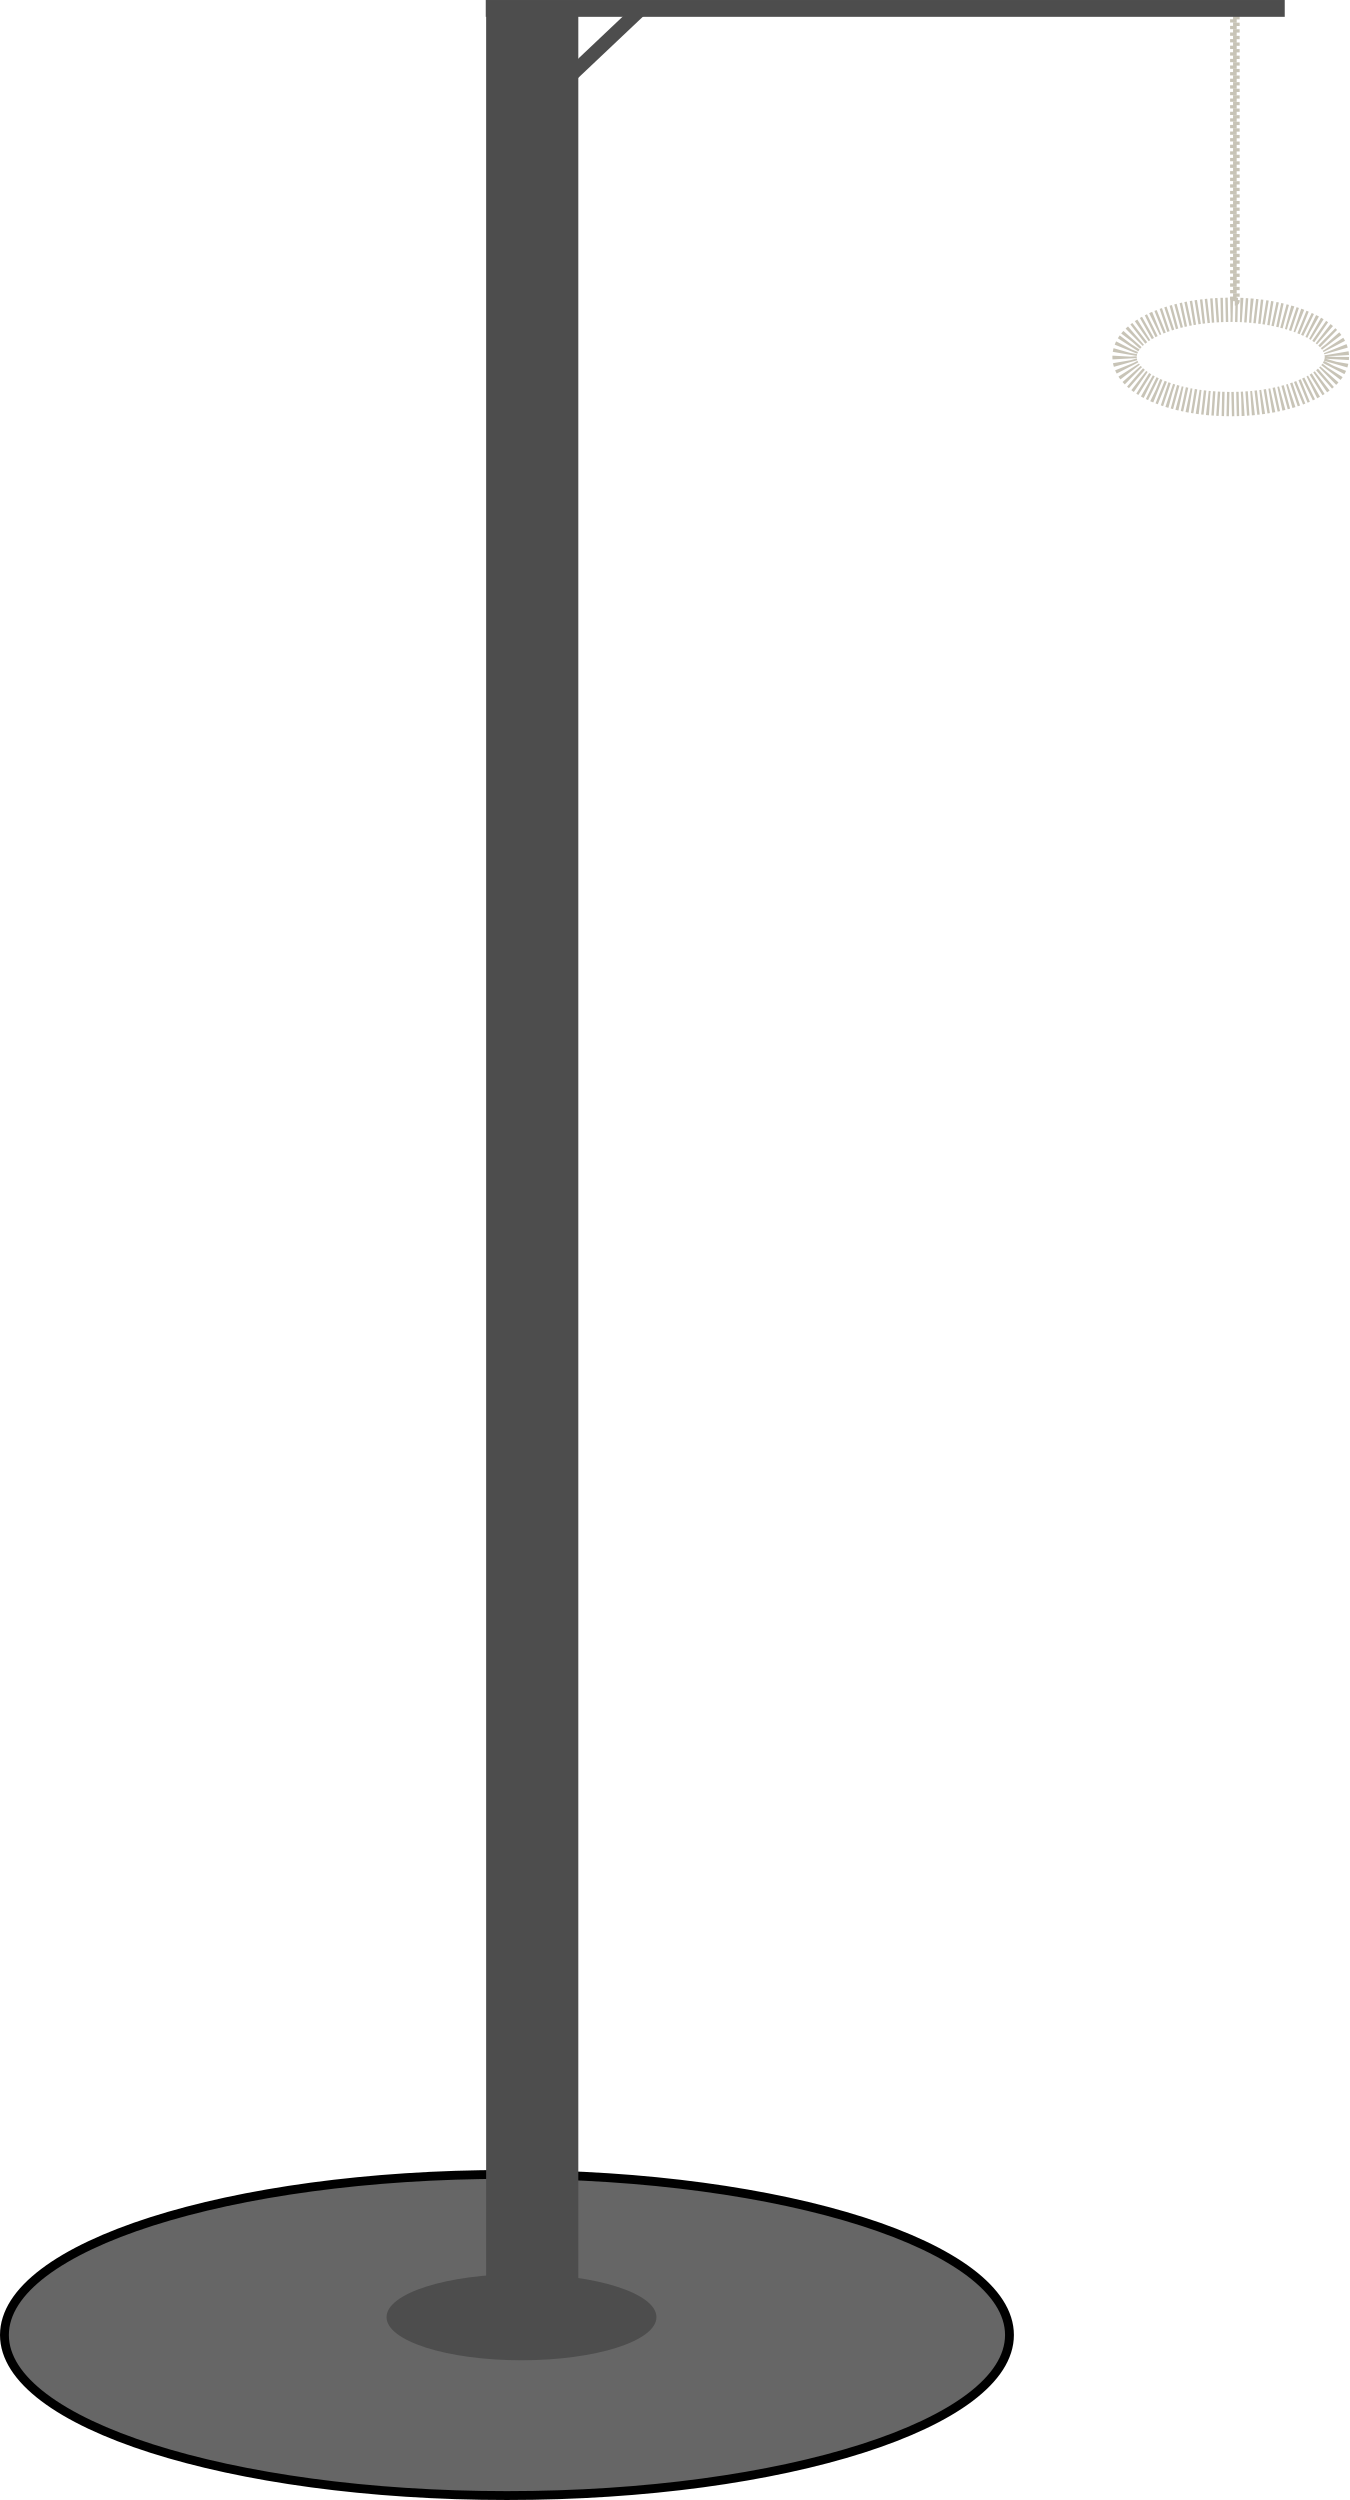
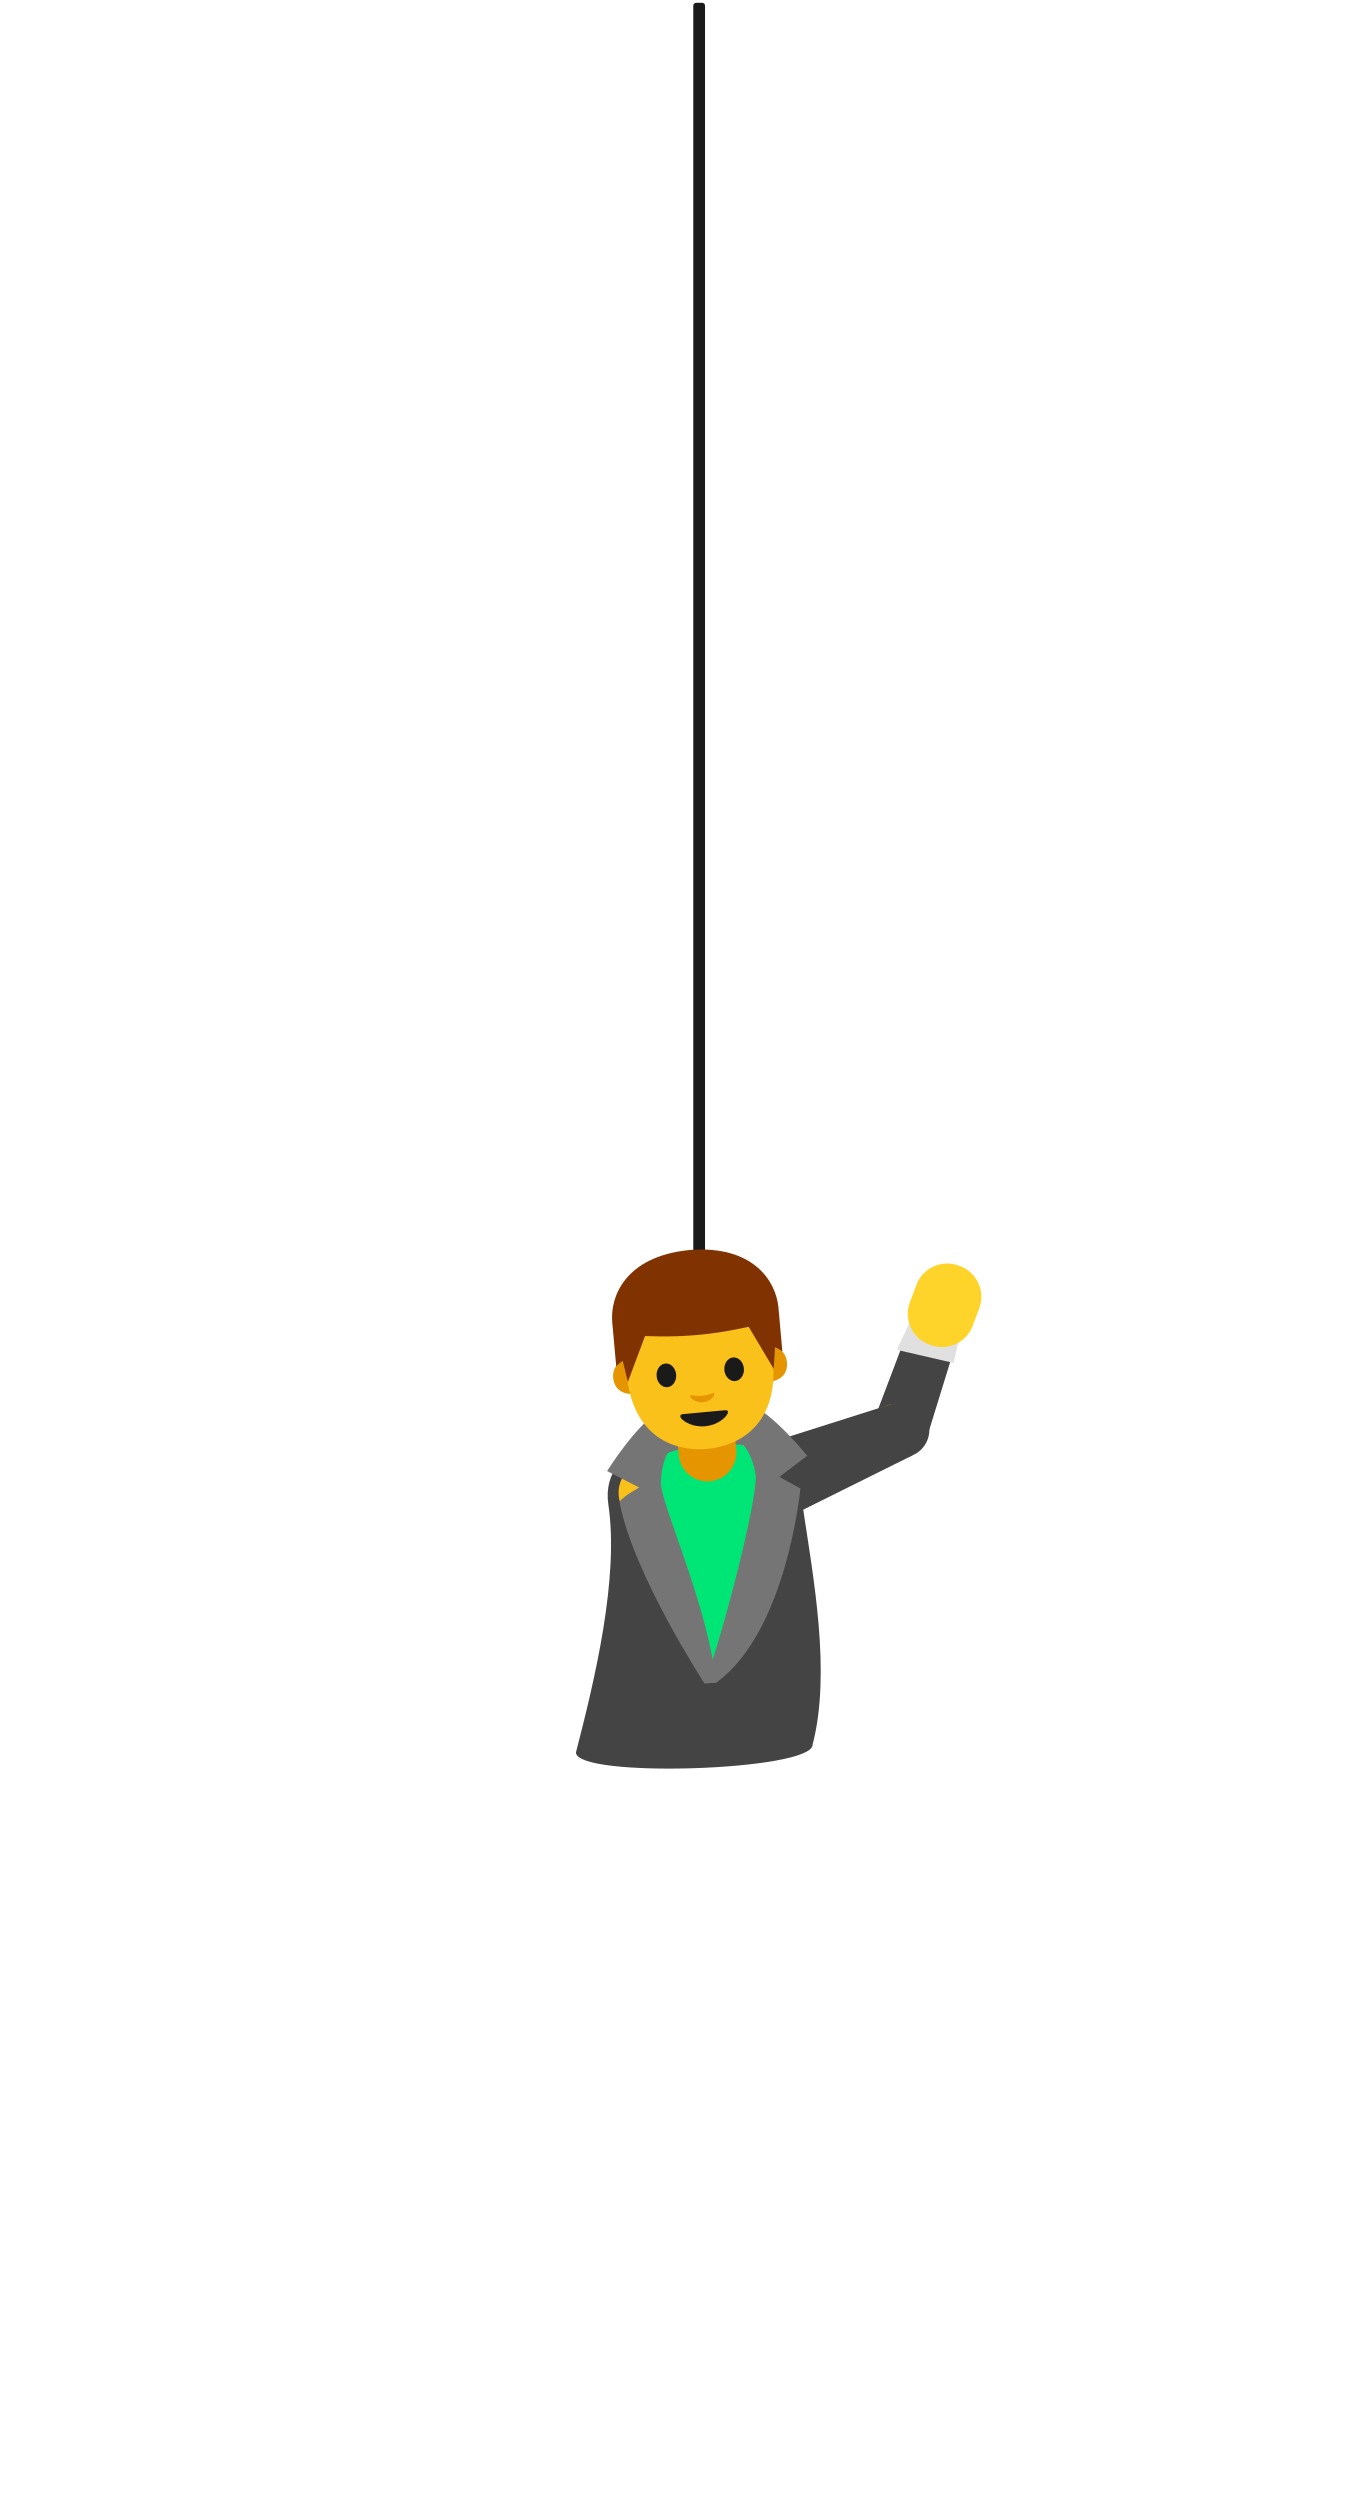
- <svg xmlns="http://www.w3.org/2000/svg" width="257.873" height="477.879" viewBox="0 0 68.229 126.439" version="1.1" id="svg1">
+ <svg xmlns="http://www.w3.org/2000/svg" width="257.873" height="477.879" viewBox="0 0 68.229 126.439" version="1.1" id="svg1" xml:space="preserve">
  <defs id="defs1" />
-   <g id="layer1" transform="translate(-2.944547,-3.61955)">
-     <ellipse style="fill:#666666;stroke:#000000;stroke-width:0.448;stroke-dasharray:none;stroke-opacity:1" id="path1" cx="28.584" cy="121.713" rx="25.415" ry="8.121" />
-     <rect style="fill:#4d4d4d;stroke-width:59.168" id="rect2" width="4.662" height="117.961" x="27.531" y="4.053" ry="0" />
-     <ellipse style="fill:#4d4d4d;stroke-width:10.733" id="path1-1" cx="29.319" cy="120.811" rx="6.825" ry="2.181" />
-     <rect style="fill:none;stroke:#c8c4b7;stroke-width:0.334;stroke-dasharray:0.167, 0.167;stroke-dashoffset:0;stroke-opacity:1" id="rect5" width="0.15" height="14.748" x="65.324" y="4.162" ry="0.06" />
-     <rect style="fill:#4d4d4d;stroke-width:43.973" id="rect3" width="40.409" height="0.851" x="27.512" y="3.62" />
-     <rect style="fill:#4d4d4d;stroke-width:53.578" id="rect4" width="0.706" height="5.039" x="26.907" y="-22.755" transform="rotate(46.58468)" />
-     <ellipse style="fill:none;stroke:#c8c4b7;stroke-width:1.23;stroke-dasharray:0.123, 0.123;stroke-dashoffset:0;stroke-opacity:1" id="path5" cx="65.189" cy="21.672" rx="5.37" ry="2.386" />
+   <rect style="fill:#1a1a1a;stroke-width:0.811;stroke-dasharray:0.171, 0.171" id="rect1" width="0.595" height="64.845" x="35.063" y="0.143" ry="0.144" />
+   <g id="g1" transform="matrix(0.3672409,0,0,0.3672409,-5.699673,71.53319)">
+     <path fill="#444444" d="m 115.848,4.516 h -9.6 c -4.73,0 -7.6,3.5 -6.95,7.88 1.51,10.12 -1.88,24.18 -4.46,34.16 0,3.6 32.59,2.54 32.59,-1.06 2.58,-9.98 0.11,-22.98 -1.4,-33.1 -0.66,-4.39 -5.46,-7.88 -10.18,-7.88" id="path1" />
+     <circle cx="81.797" cy="66.772" r="4.33" fill="#fbc11b" transform="rotate(-33.361)" id="circle5" />
+     <path fill="#444444" d="m 141.848,-14.964 6.41,1.66 -4.76,15.43 -7.4,-1.91 z" id="path7" />
+     <path fill="#fbc11b" d="m 141.138,5.656 -2.9,-7.07 -16.8,6.24 3.29,8.02 z" id="path8" />
+     <circle cx="128.462" cy="54.911" r="3.82" fill="#444444" transform="rotate(-22.271)" id="circle8" />
+     <circle cx="110.556" cy="54.827" r="4.33" fill="#fbc11b" transform="rotate(-22.271)" id="circle9" />
+     <path fill="#444444" d="m 117.898,10.966 c -1.09,-2.67 0.18,-5.73 2.86,-6.82 l 17.49,-5.55 2.9,7.07 -16.42,8.16 c -2.68,1.09 -5.74,-0.19 -6.83,-2.86" id="path9" />
+     <path fill="#e0e0e0" d="m 141.858,-14.974 6.41,1.64 -1.43,6.25 -7.8,-1.8 z" id="path10" />
+     <path fill="#00e676" d="m 107.298,5.346 4.54,-1.81 h 5.27 l 2.76,2.41 1.12,9.68 -3.48,11.27 -4.17,8.27 -1.81,-4.82 -4.1,-11.81 -2.39,-6.18 V 8.836 Z" id="path21" />
+     <path fill="#757575" d="m 107.488,5.276 c 0,0 -0.89,1.42 -0.95,4.11 -0.06,2.93 6.48,16.8 7.6,27.58 l -1.61,0.07 c 0,0 -9.88,-15.15 -11.69,-25 0.56,-0.81 2.71,-1.96 2.71,-1.96 L 99.128,7.806 c 0,0 4.07,-6.5 7.17,-8.17 1.51,-0.3 4.38,-0.43 4.97,-0.41 l 0.27,4.85 z" id="path22" />
+     <path fill="#757575" d="m 117.898,4.226 c 0,0 1.34,1.44 1.68,4.1 0.37,2.9 -4.41,21.88 -7.05,28.7 l 1.61,-0.07 c 9.78,-7.04 11.61,-26.75 11.61,-26.75 l -2.9,-1.6 3.84,-2.9 c 0,0 -4.68,-5.84 -7.93,-7.1 -1.53,-0.1 -4.4,0.14 -4.98,0.23 l 0.33,5.06 z" id="path23" />
+     <path fill="#e49500" d="m 113.308,9.216 c -2.19,0.2 -4.12,-1.42 -4.31,-3.6 l -0.3,-3.38 7.92,-0.71 0.3,3.38 c 0.19,2.18 -1.43,4.12 -3.61,4.31 m 8.53,-18.54 c 0,0 1.88,0.16 2.06,2.15 0.16,1.76 -1.13,2.58 -2.48,2.7 l -0.43,-4.77 z m -20.22,1.81 c 0,0 -1.83,0.49 -1.65,2.48 0.16,1.76 1.57,2.34 2.92,2.21 l -0.43,-4.77 z" id="path24" />
+     <path fill="#fbc11b" d="m 110.558,-21.494 c -7.99,0.72 -9.53,7.1 -8.75,15.8 0.81,9.02 6.82,10.84 11.1,10.45 4.22,-0.38 9.88,-3.17 9.06,-12.26 -0.78,-8.7 -3.42,-14.71 -11.41,-13.99" id="path25" />
+     <path fill="#c07b47" d="m 115.388,-0.574 c -0.41,0.04 -2.92,0.27 -2.92,0.27 0,0 -2.51,0.23 -2.92,0.27 -0.33,0.03 -0.46,0.27 -0.21,0.59 0.35,0.44 1.59,1.24 3.3,1.08 1.71,-0.16 2.78,-1.17 3.05,-1.67 0.2,-0.36 0.04,-0.57 -0.3,-0.54 m -6.75,-4.92 c 0.08,0.9 -0.46,1.68 -1.2,1.75 -0.74,0.07 -1.41,-0.61 -1.49,-1.51 -0.08,-0.9 0.46,-1.68 1.2,-1.75 0.75,-0.07 1.41,0.61 1.49,1.51 m 6.64,-0.6 c 0.08,0.9 0.75,1.57 1.49,1.51 0.74,-0.07 1.28,-0.85 1.2,-1.75 -0.08,-0.9 -0.75,-1.57 -1.49,-1.51 -0.74,0.07 -1.28,0.85 -1.2,1.75" id="path26" style="fill:#1a1a1a" />
+     <path fill="#e49500" d="m 113.638,-2.904 c -0.48,0.19 -0.99,0.3 -1.39,0.34 -0.4,0.04 -0.92,0.01 -1.43,-0.08 -0.22,-0.04 -0.28,0.17 -0.2,0.29 0.18,0.26 0.87,0.77 1.7,0.69 0.84,-0.08 1.42,-0.69 1.55,-0.98 0.08,-0.14 -0.02,-0.34 -0.23,-0.26" id="path27" />
+     <path fill="#6d4c41" d="m 110.698,-22.654 c 0,0 -0.16,0.01 -0.22,0.02 -0.07,0.01 -0.22,0.02 -0.22,0.02 -8.61,0.94 -10.74,6.36 -10.42,9.96 0.31,3.5 0.55,6.06 0.55,6.06 0,0 0.12,-0.15 0.36,-0.37 0.25,-0.23 0.54,-0.38 0.54,-0.38 l 0.7,2.88 2.34,-6.26 c 0.01,-0.04 0.05,-0.06 0.09,-0.06 l 1.72,0.04 c 1.73,0.04 3.46,-0.03 5.18,-0.17 0.07,-0.01 0.15,-0.02 0.22,-0.02 0.07,-0.01 0.15,-0.01 0.22,-0.02 1.72,-0.16 3.43,-0.41 5.12,-0.75 l 1.69,-0.34 c 0.04,-0.01 0.08,0.01 0.1,0.05 l 3.41,5.74 0.17,-2.96 c 0,0 0.31,0.09 0.6,0.28 0.27,0.17 0.42,0.3 0.42,0.3 l -0.54,-6.06 c -0.33,-3.61 -3.4,-8.56 -12.03,-7.96" id="path28" style="fill:#803300" />
+     <path fill="#fbc11b" d="m 143.65,-9.557 -0.205,-0.077 c -2.328,-0.88 -3.498,-3.488 -2.618,-5.816 l 0.916,-2.42 c 0.88,-2.328 3.488,-3.498 5.816,-2.618 l 0.205,0.077 c 2.328,0.88 3.498,3.488 2.618,5.816 l -0.916,2.42 c -0.88,2.328 -3.488,3.498 -5.816,2.618" id="path2-2" style="fill:#ffd42a" />
  </g>
</svg>
